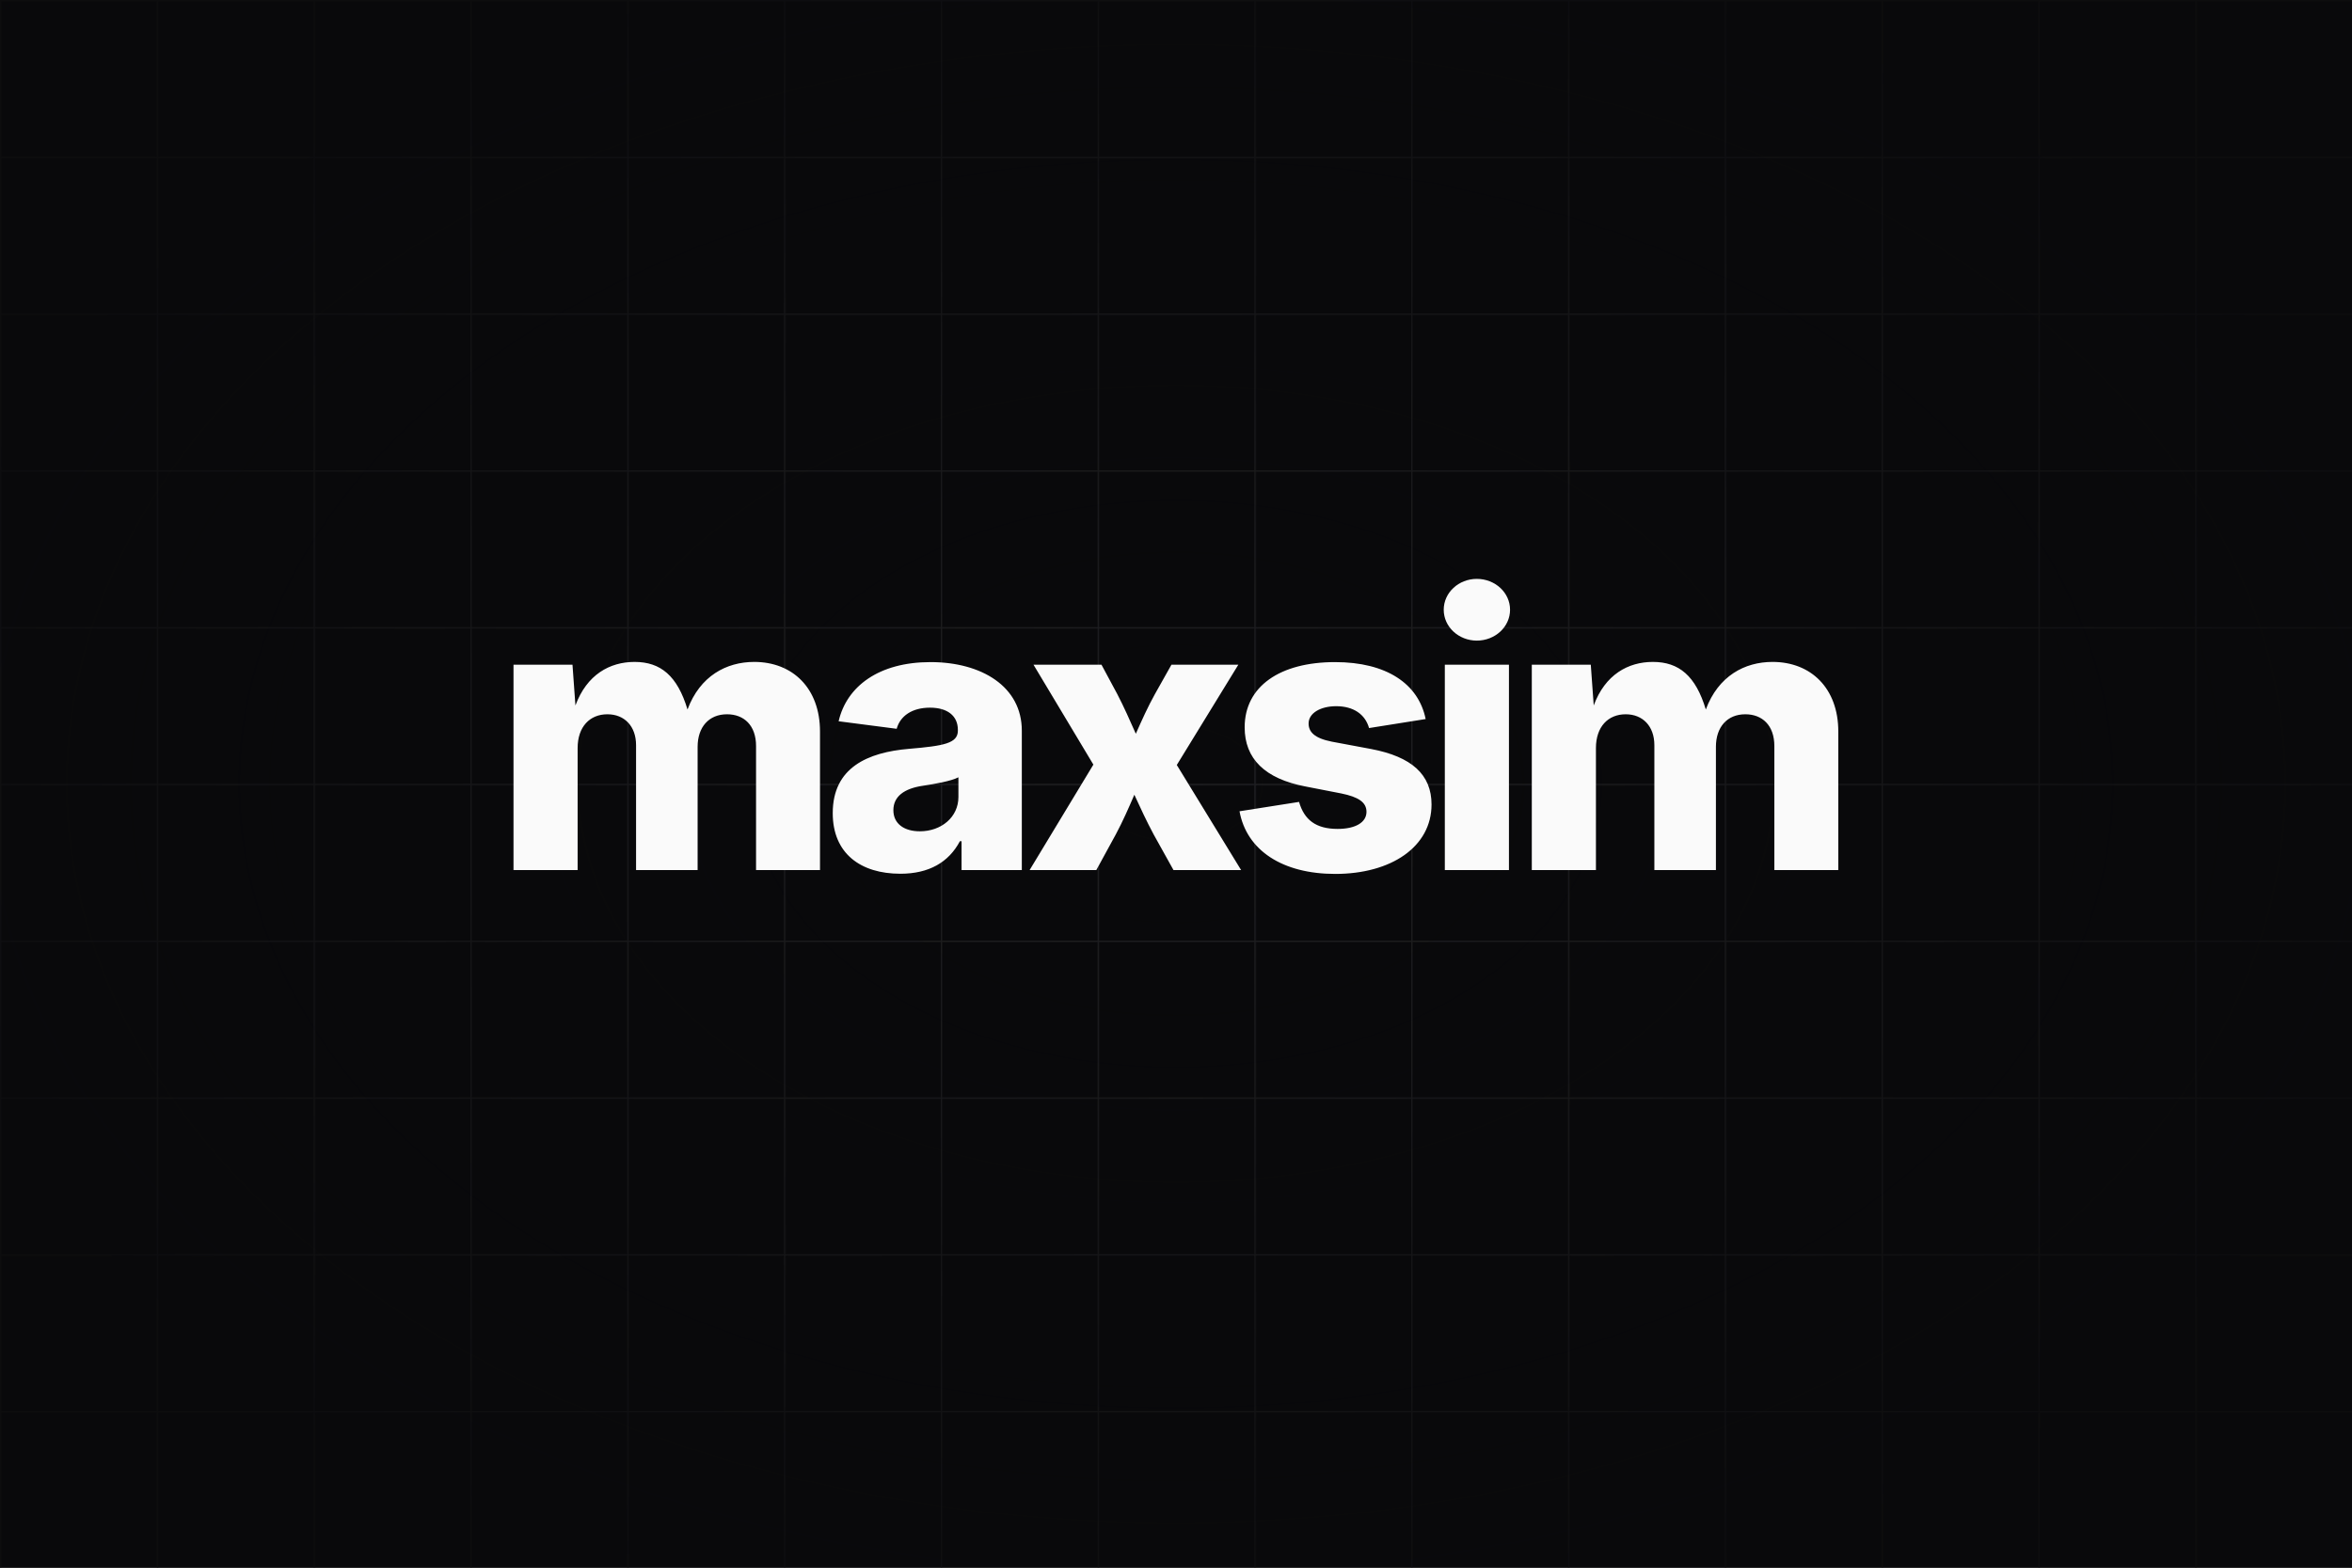
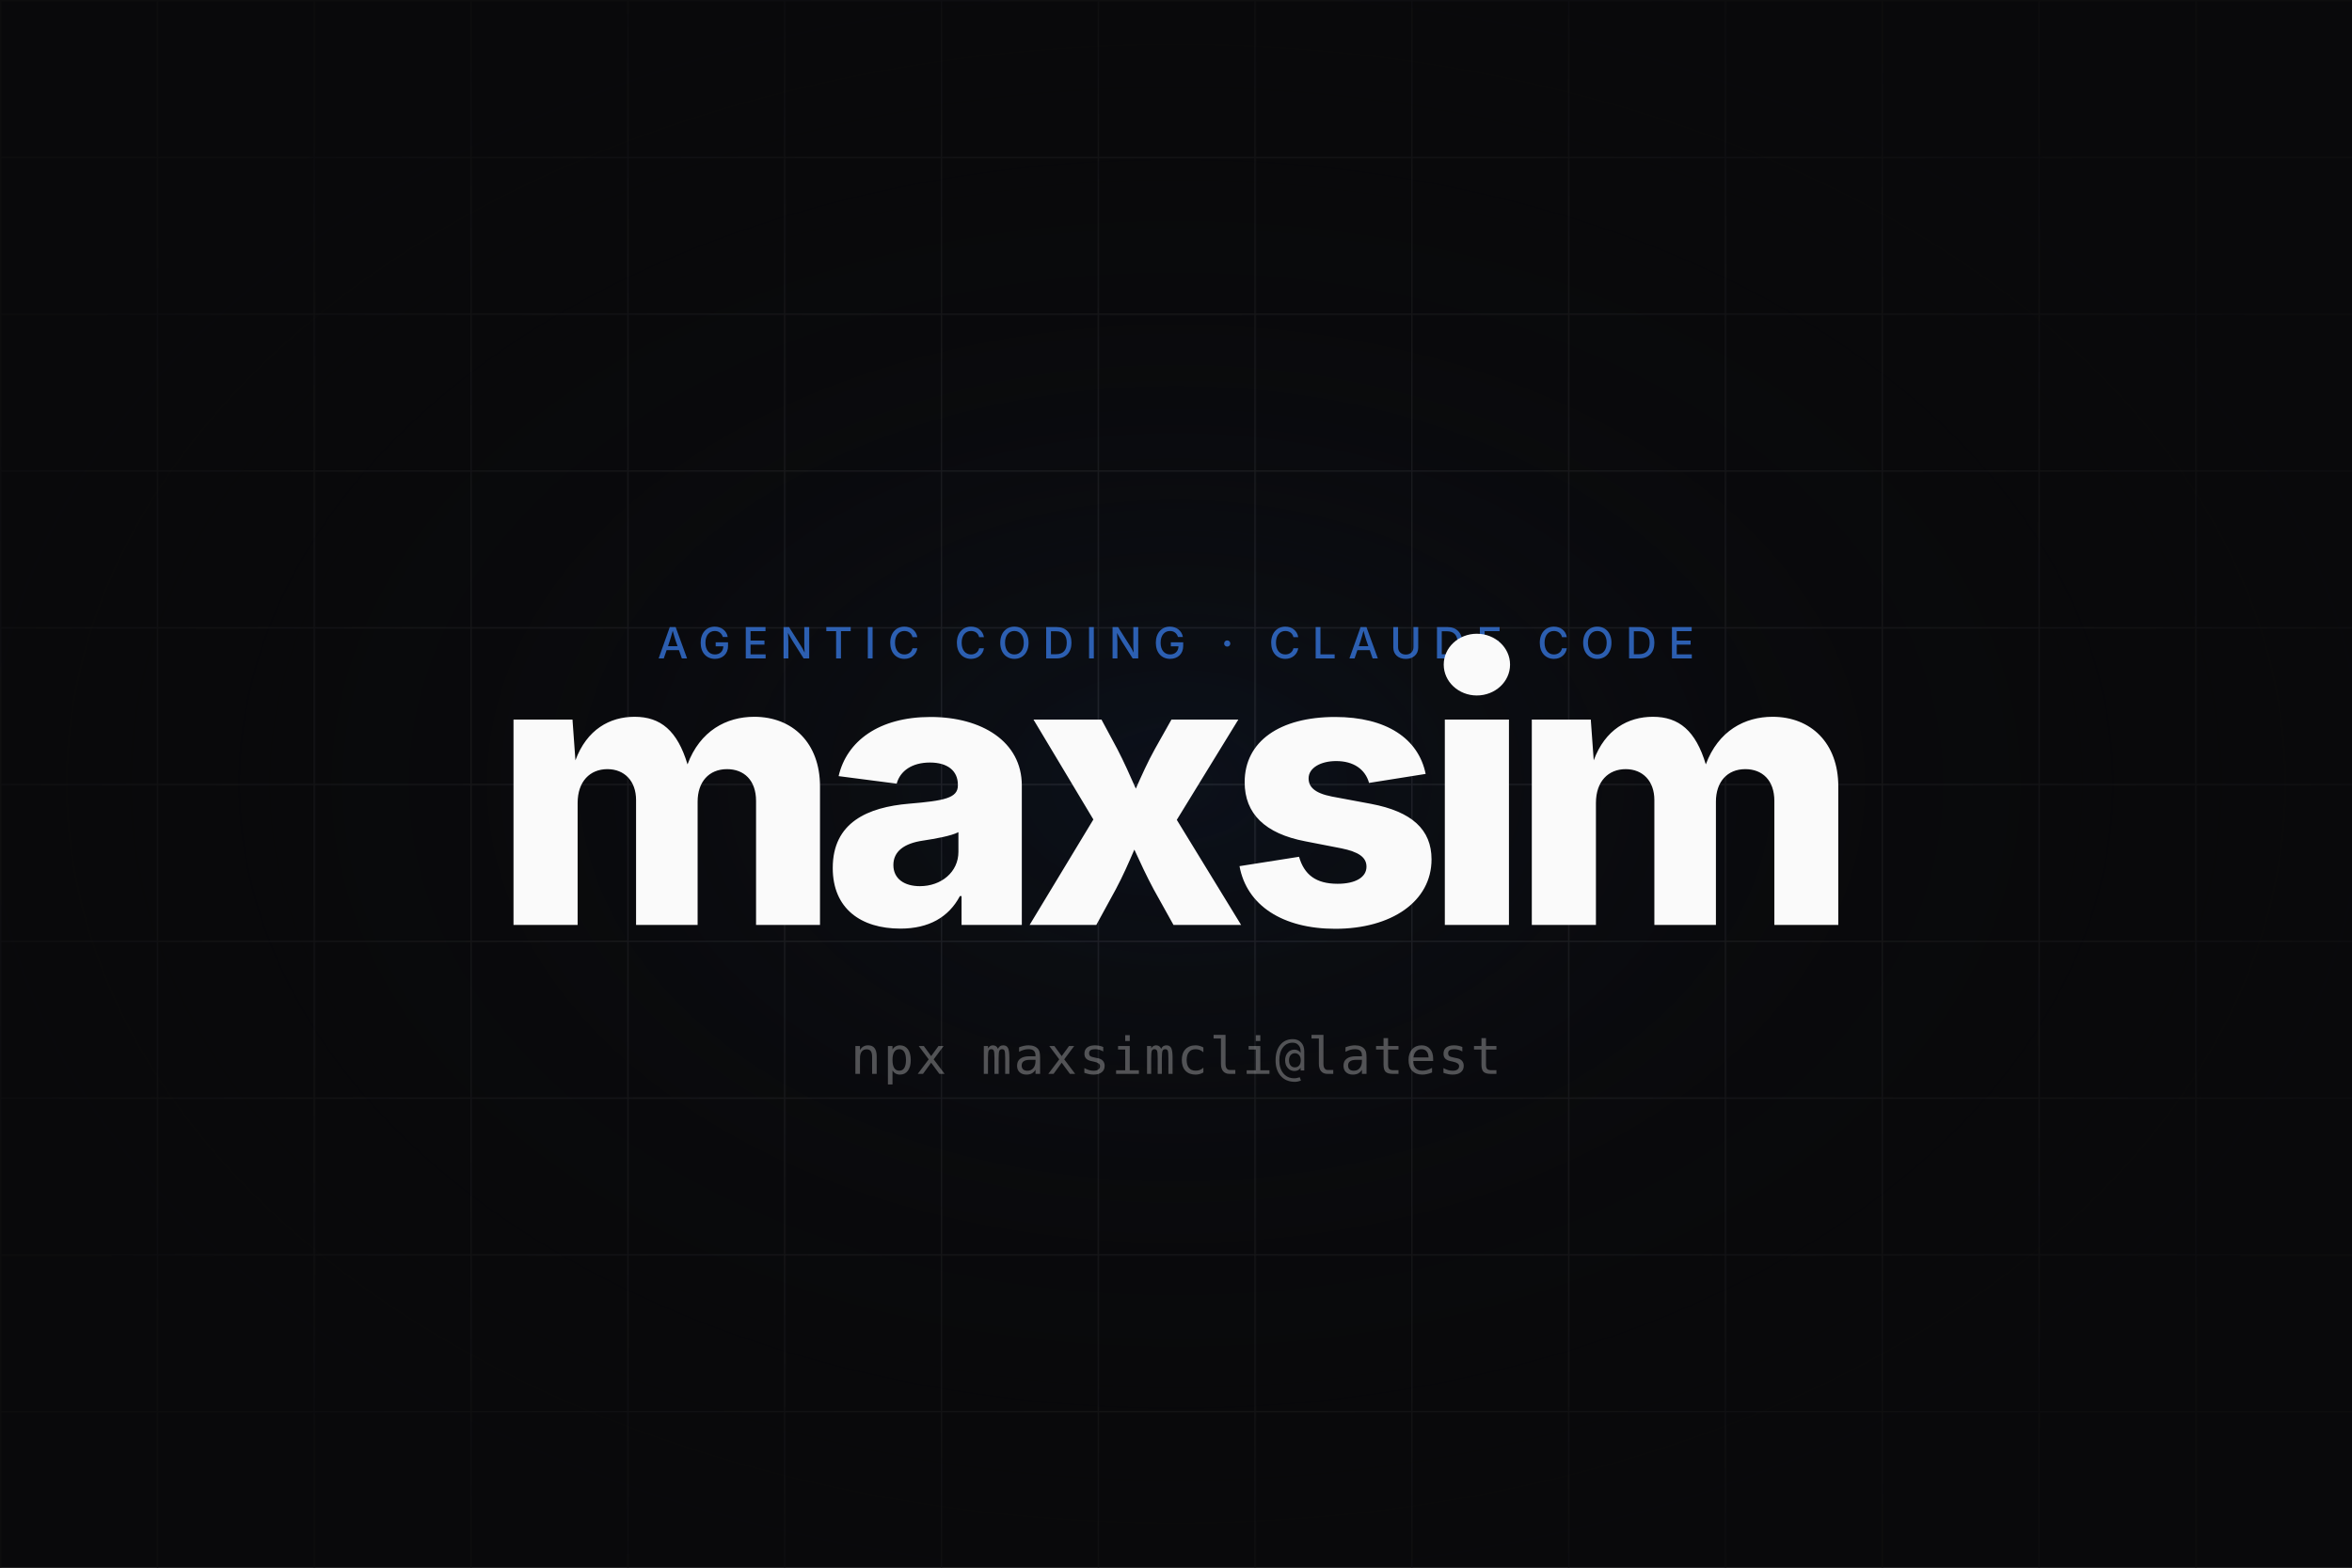
<svg xmlns="http://www.w3.org/2000/svg" width="600" height="400" viewBox="0 0 600 400">
  <defs>
    <pattern id="grid" width="40" height="40" patternUnits="userSpaceOnUse">
      <path d="M 40 0 L 0 0 0 40" fill="none" stroke="rgba(39,39,42,0.8)" stroke-width="0.7" />
    </pattern>
    <radialGradient id="fade" cx="50%" cy="50%" r="55%">
      <stop offset="0%" stop-color="rgba(9,9,11,0)" />
      <stop offset="100%" stop-color="rgba(9,9,11,0.85)" />
    </radialGradient>
+     <radialGradient id="glow" cx="50%" cy="50%" r="45%">
+       <stop offset="0%" stop-color="rgba(59,130,246,0.07)" />
+       <stop offset="100%" stop-color="rgba(9,9,11,0)" />
+     </radialGradient>
  </defs>
  <rect width="600" height="400" fill="#09090b" />
  <rect width="600" height="400" fill="url(#grid)" />
+   <rect width="600" height="400" fill="url(#glow)" />
  <rect width="600" height="400" fill="url(#fade)" />
-   <text x="300" y="222" text-anchor="middle" font-family="'Space Grotesk','Inter',system-ui,sans-serif" font-size="96" font-weight="800" letter-spacing="-5" fill="#fafafa">maxsim</text>
+   <text x="300" y="168" text-anchor="middle" font-family="'Space Grotesk','Inter',system-ui,sans-serif" font-size="11" font-weight="500" letter-spacing="3" fill="rgba(59,130,246,0.7)">AGENTIC CODING · CLAUDE CODE</text>
+   <text x="300" y="236" text-anchor="middle" font-family="'Space Grotesk','Inter',system-ui,sans-serif" font-size="96" font-weight="800" letter-spacing="-5" fill="#fafafa">maxsim</text>
+   <text x="300" y="274" text-anchor="middle" font-family="'ui-monospace','Fira Code','Fira Mono',monospace" font-size="13" font-weight="400" letter-spacing="0.5" fill="rgba(250,250,250,0.3)">npx maxsimcli@latest</text>
</svg>
